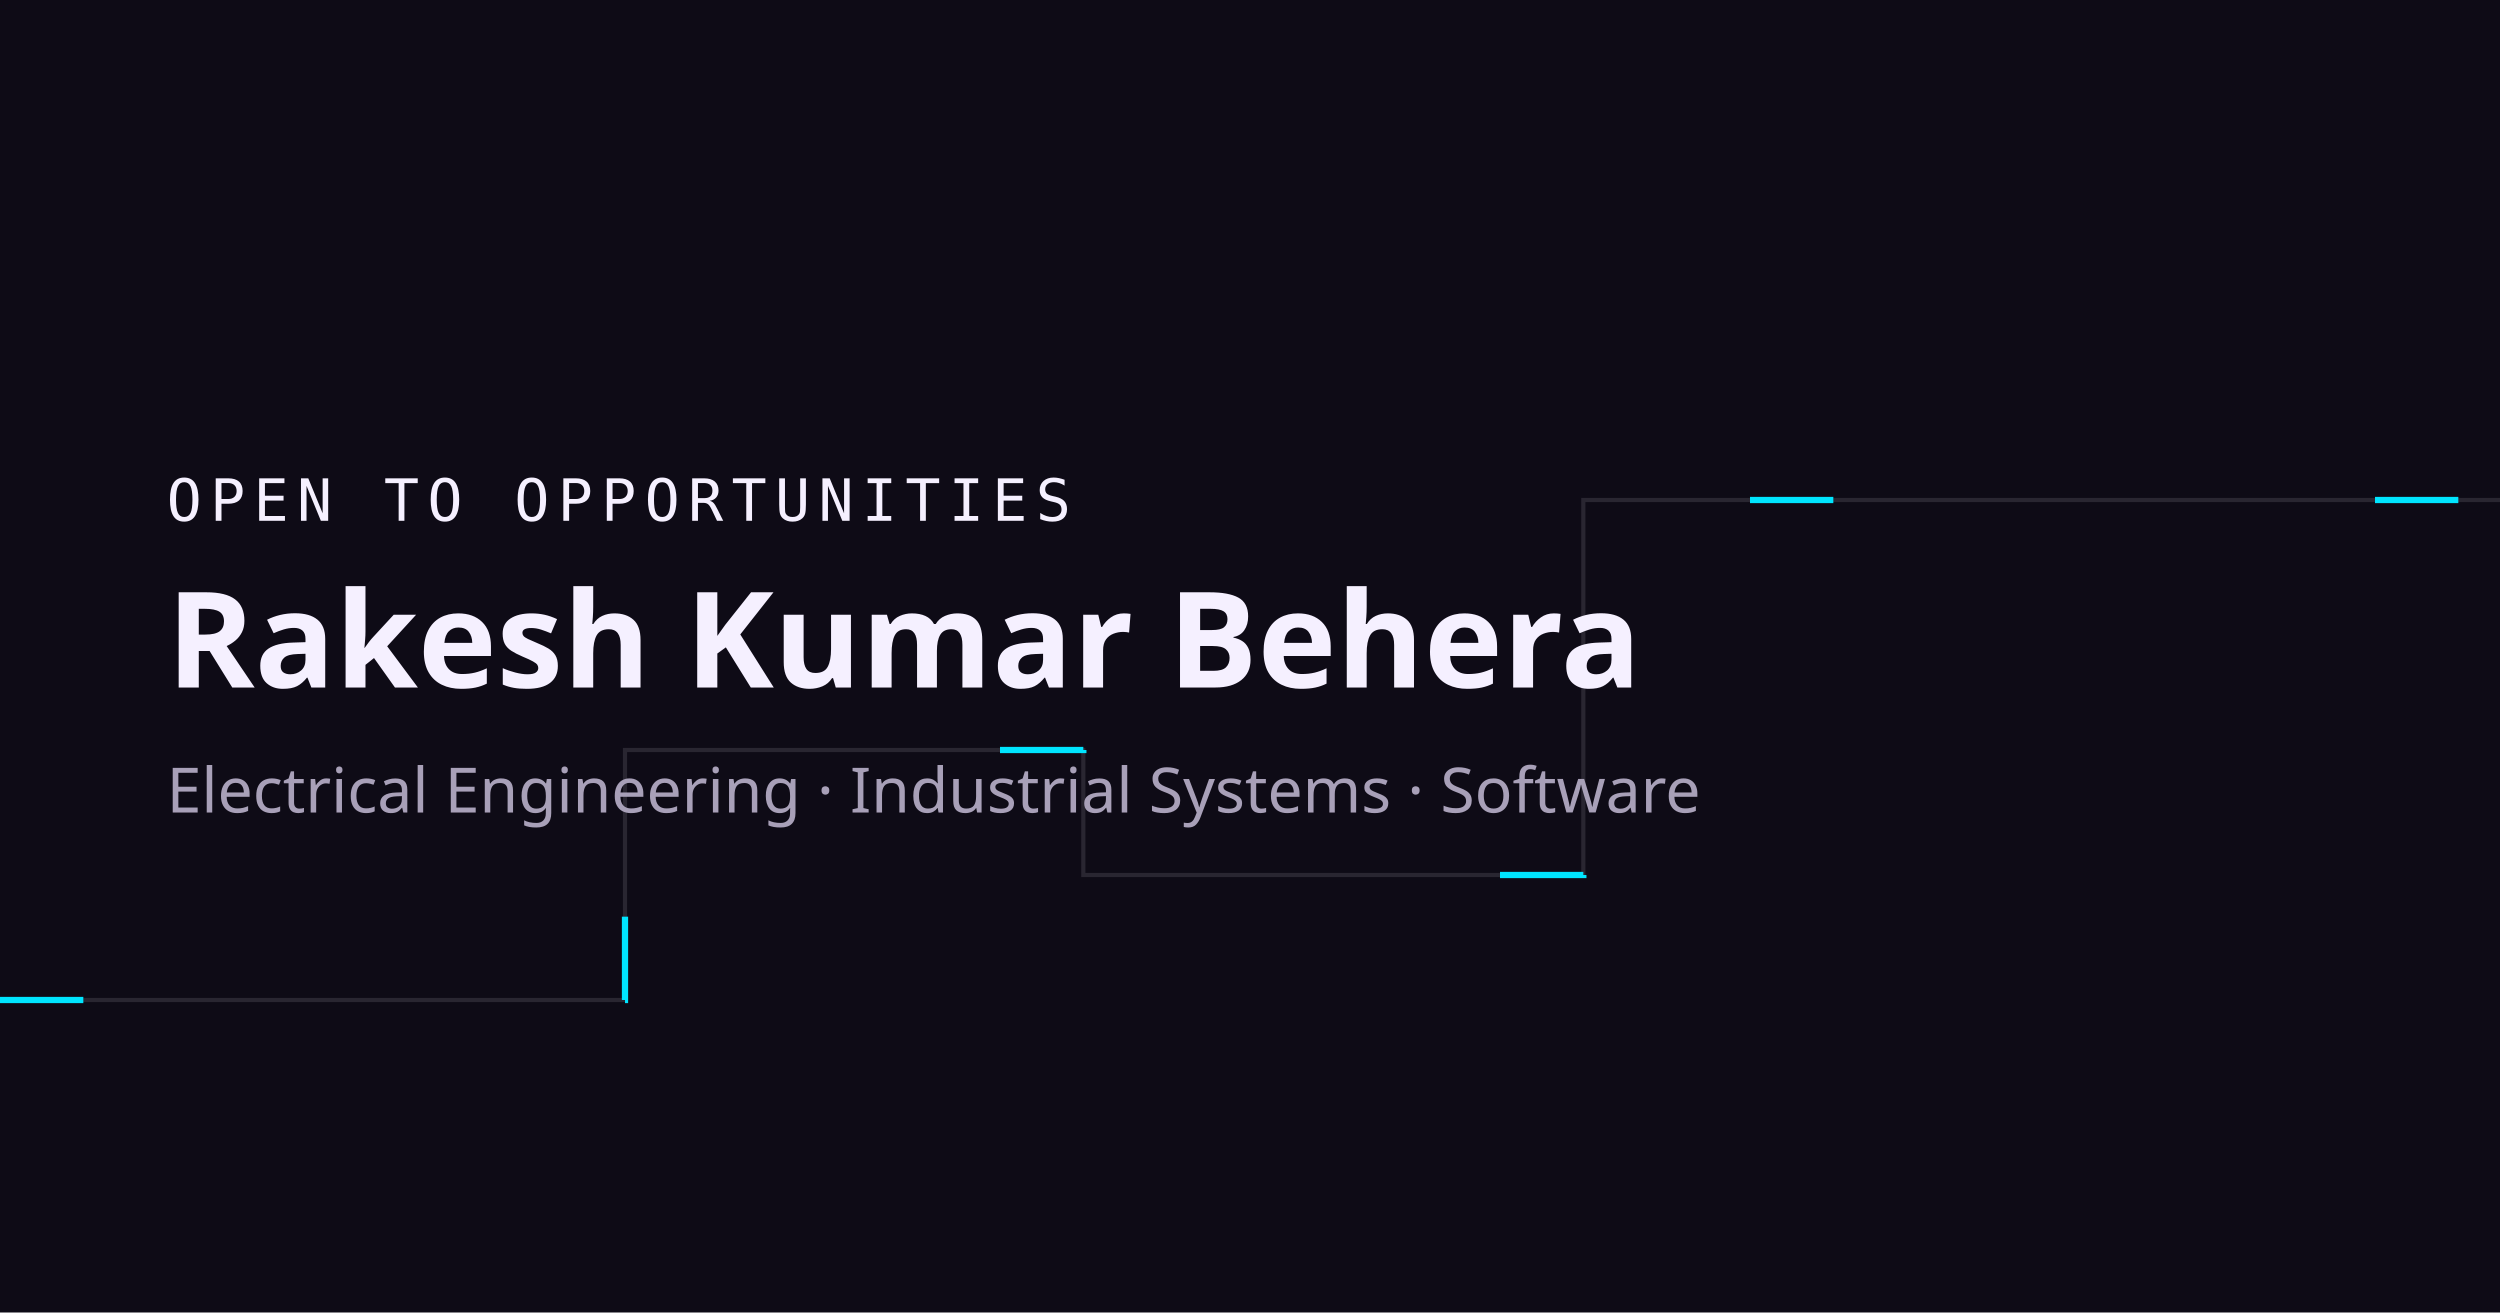
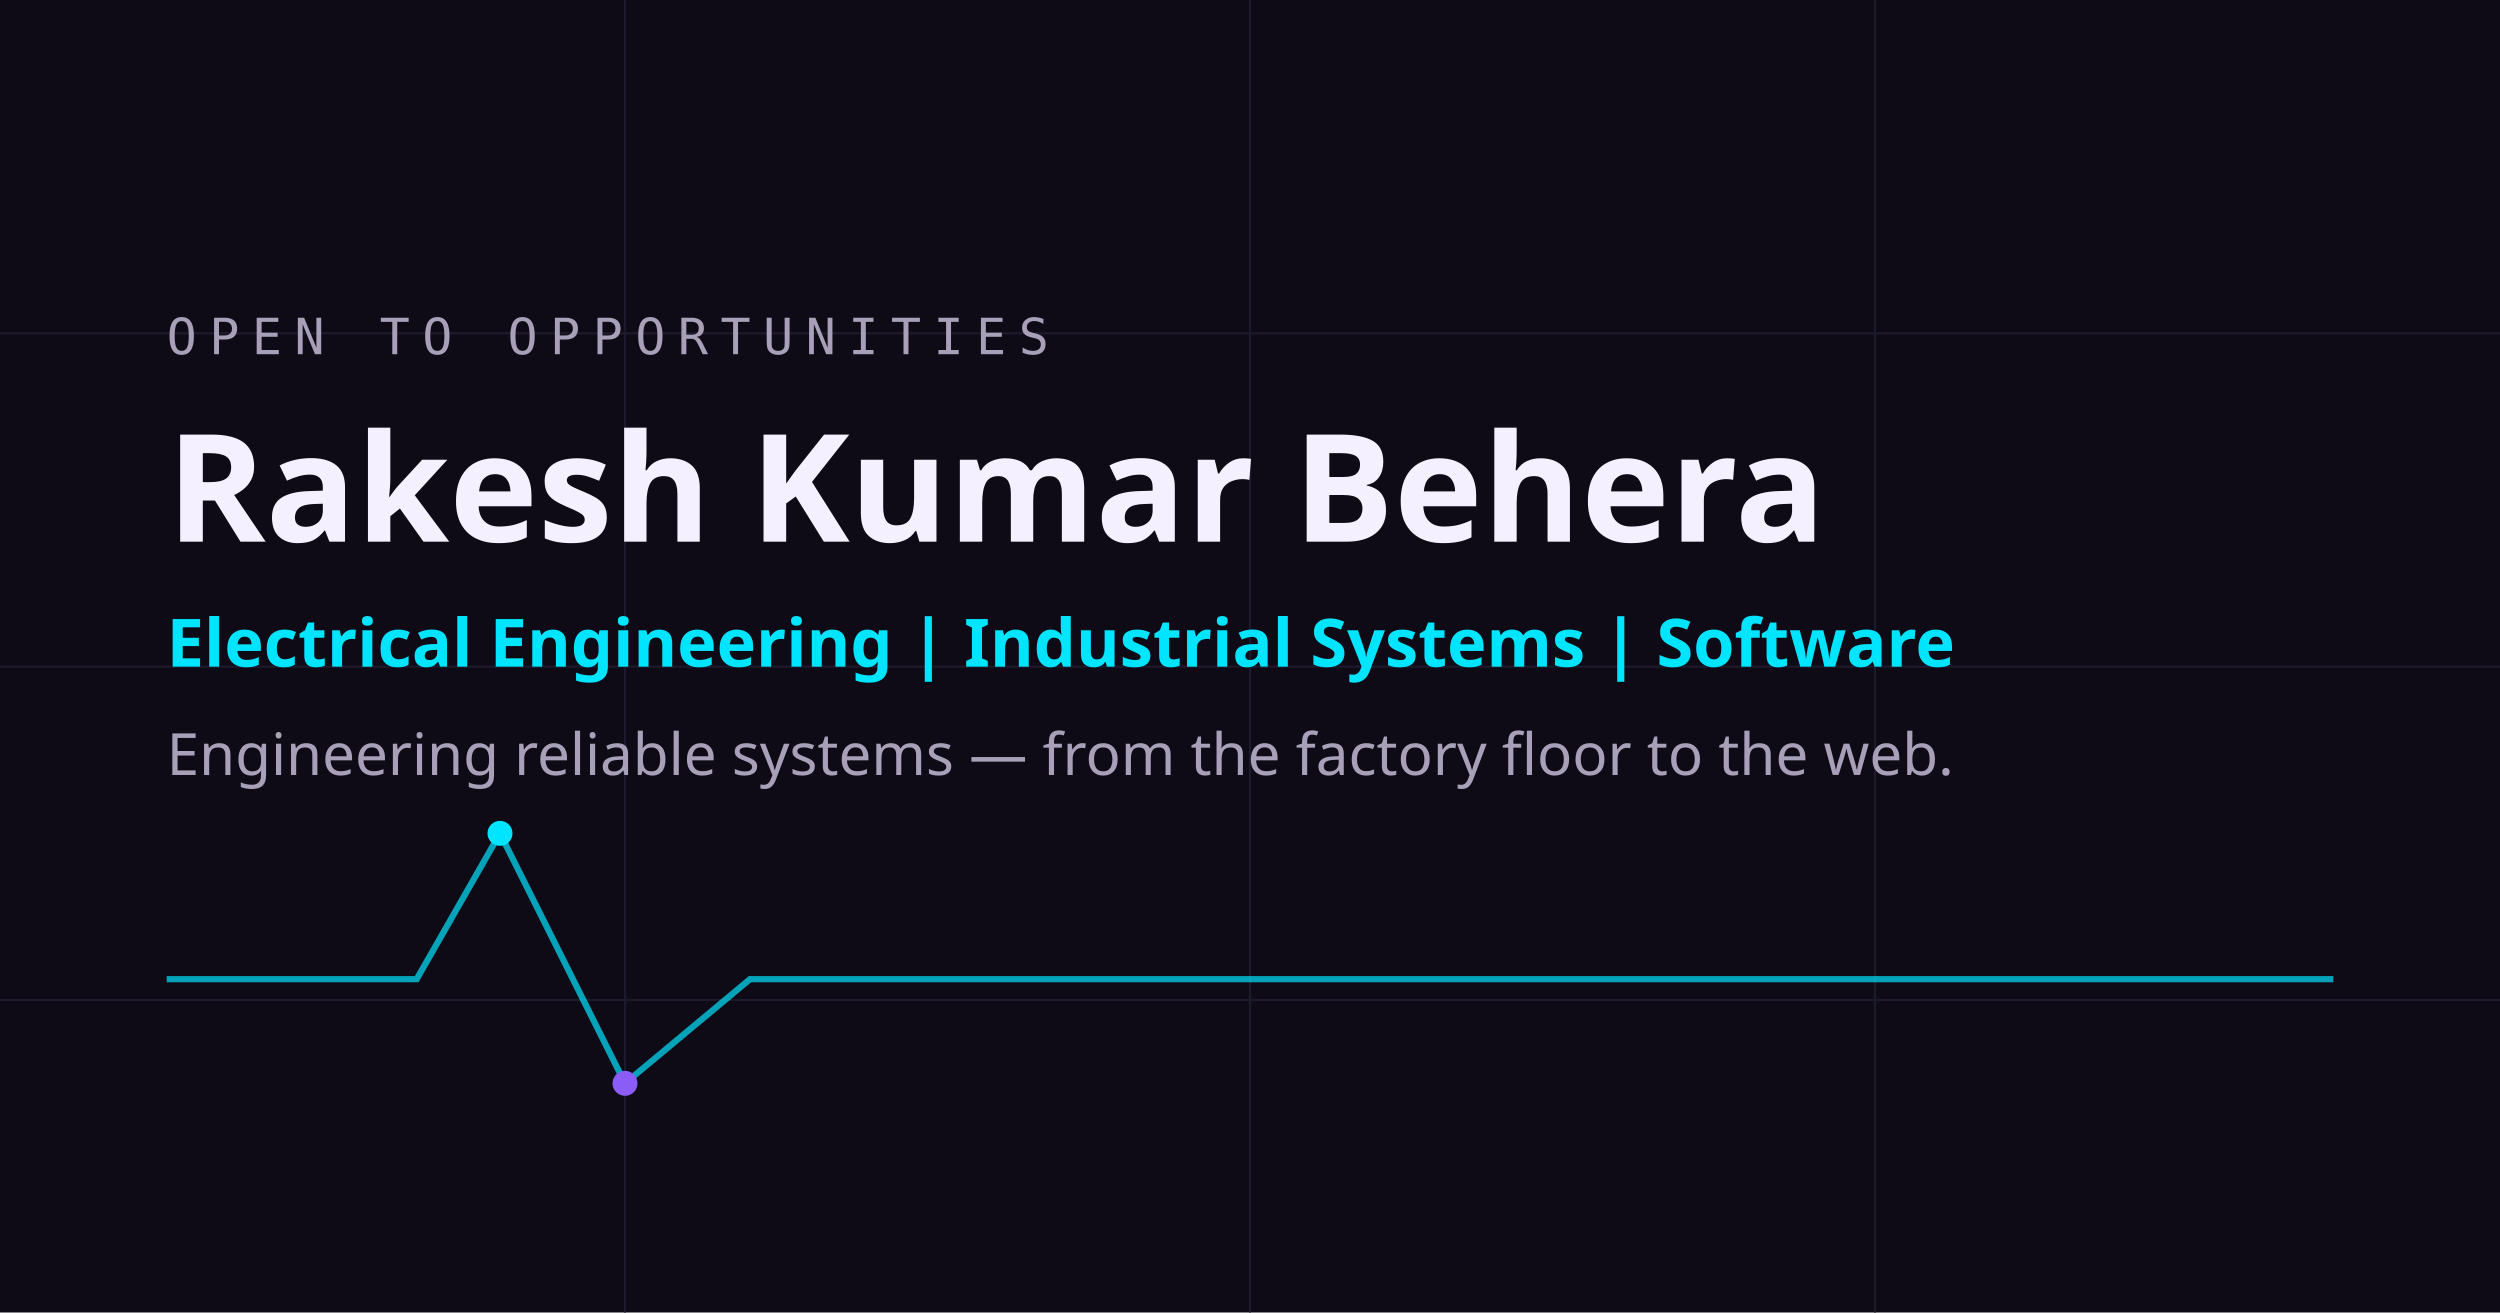
<svg xmlns="http://www.w3.org/2000/svg" width="1200" height="630" viewBox="0 0 1200 630">
  <rect width="1200" height="630" fill="#0E0B16" />
-   <path d="M0 480 H300 V360 H520 V420 H760 V240 H1200" fill="none" stroke="rgba(245,240,255,0.12)" stroke-width="2" />
-   <path d="M0 480 H300 V360 H520 V420 H760 V240 H1200" fill="none" stroke="#00E5FF" stroke-width="3" stroke-dasharray="40 260" />
-   <text x="80" y="250" fill="#F5F0FF" font-family="monospace" font-size="28" letter-spacing="4">OPEN TO OPPORTUNITIES</text>
-   <text x="80" y="330" fill="#F5F0FF" font-family="sans-serif" font-size="64" font-weight="700">Rakesh Kumar Behera</text>
-   <text x="80" y="390" fill="#A8A0B8" font-family="sans-serif" font-size="30">Electrical Engineering · Industrial Systems · Software</text>
+   <g fill="none" stroke="#1E1A2E" stroke-width="1">
+     <path d="M0 160 H1200 M0 320 H1200 M0 480 H1200" />
+     <path d="M300 0 V630 M600 0 V630 M900 0 V630" />
+   </g>
+   <path d="M80 470 L200 470 L240 400 L300 520 L360 470 L1120 470" fill="none" stroke="#00E5FF" stroke-opacity="0.7" stroke-width="3" />
+   <circle cx="240" cy="400" r="6" fill="#00E5FF" />
+   <circle cx="300" cy="520" r="6" fill="#8B5CF6" />
+   <text x="80" y="170" fill="#A8A0B8" font-family="monospace" font-size="24" letter-spacing="6">OPEN TO OPPORTUNITIES</text>
+   <text x="80" y="260" fill="#F5F0FF" font-family="sans-serif" font-size="72" font-weight="700">Rakesh Kumar Behera</text>
+   <text x="80" y="320" fill="#00E5FF" font-family="sans-serif" font-size="32" font-weight="600">Electrical Engineering | Industrial Systems | Software</text>
+   <text x="80" y="372" fill="#A8A0B8" font-family="sans-serif" font-size="28">Engineering reliable systems — from the factory floor to the web.</text>
</svg>
